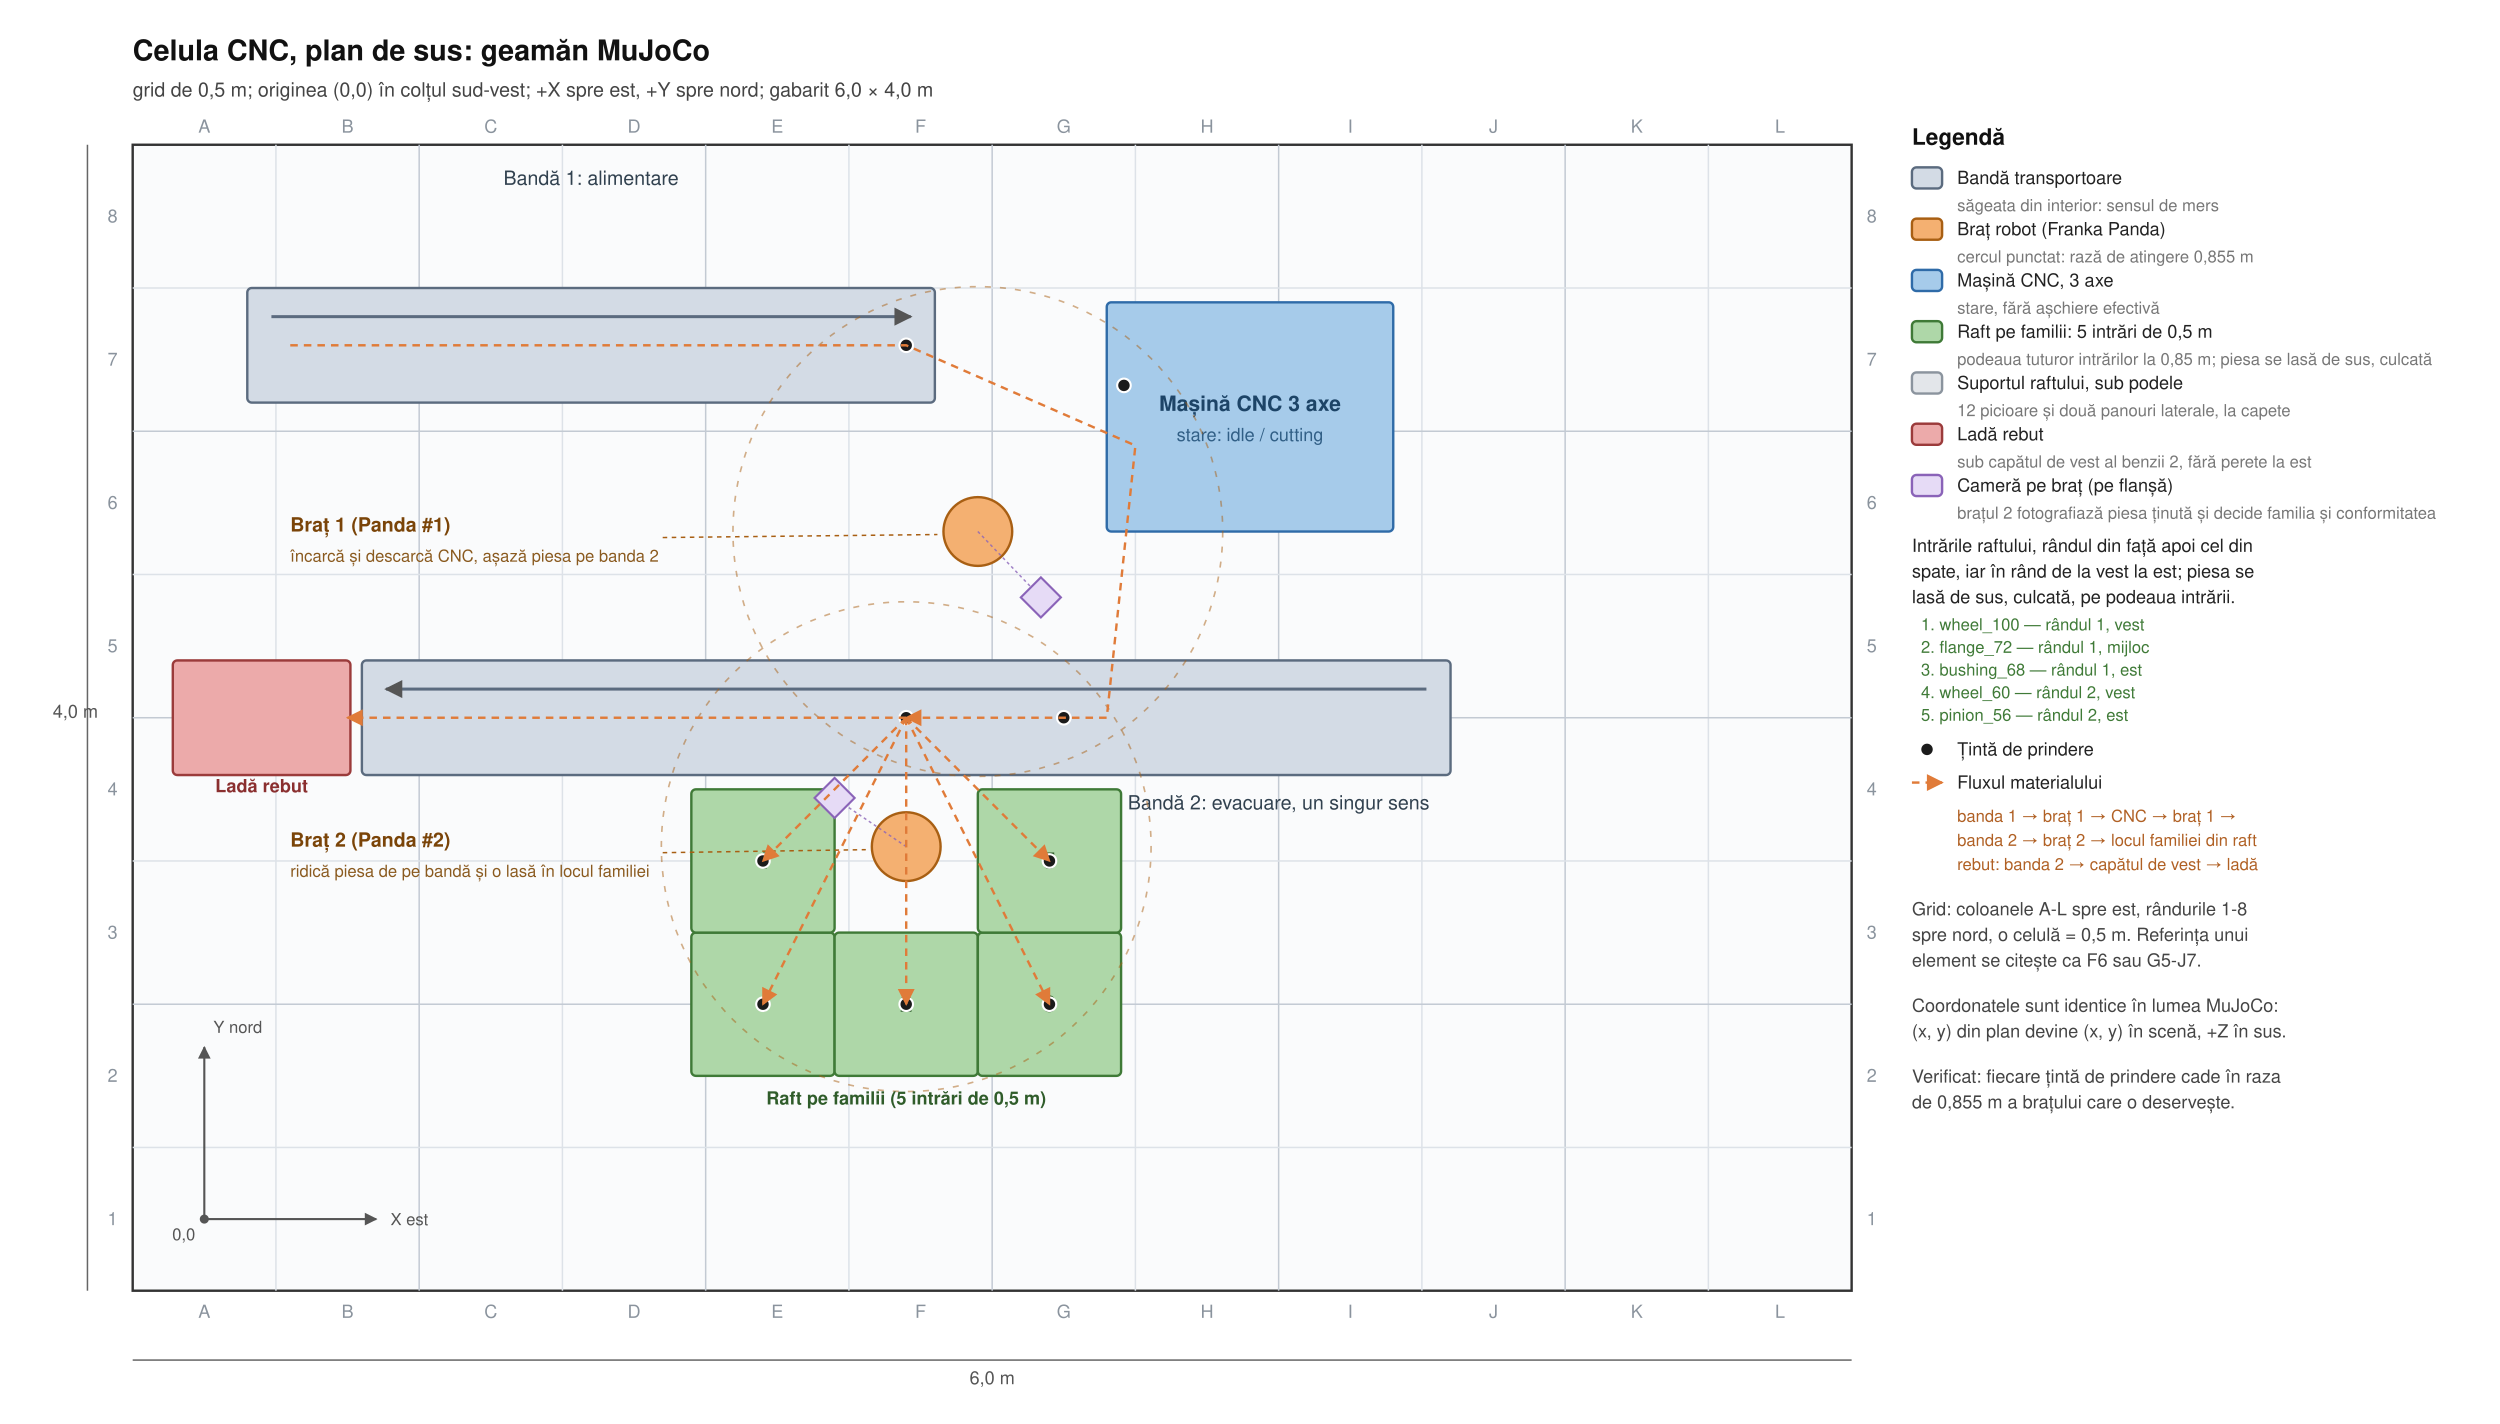
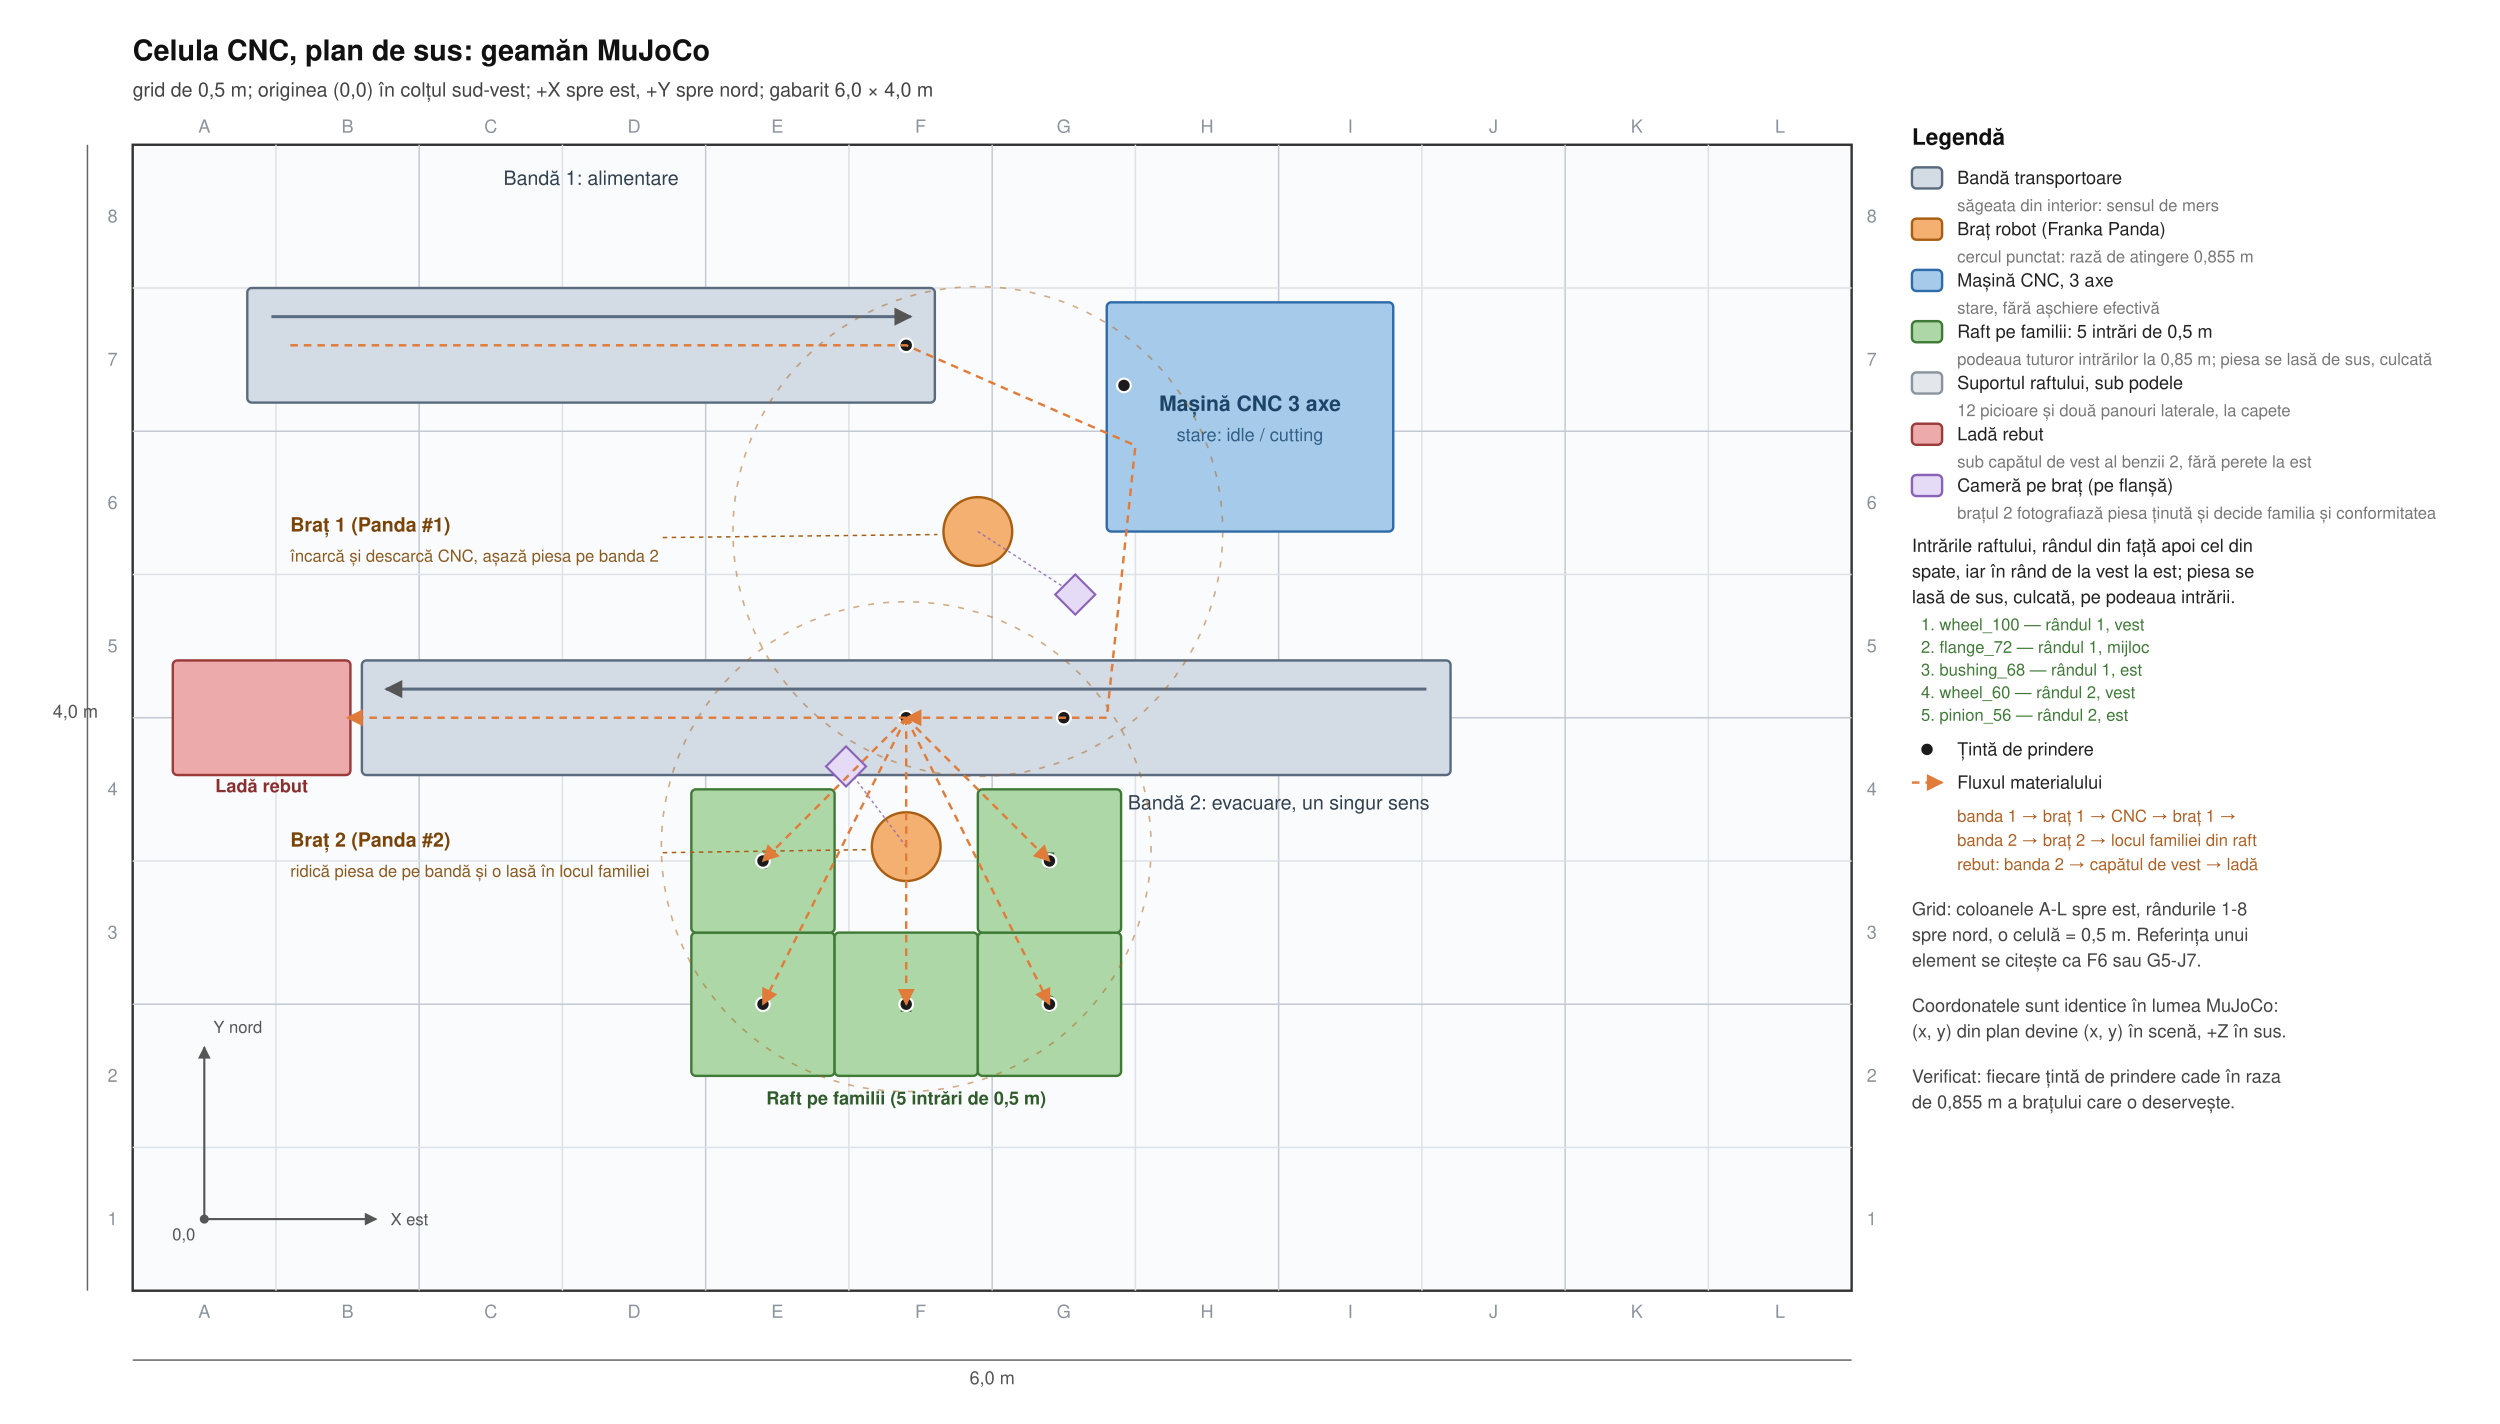
<svg xmlns="http://www.w3.org/2000/svg" width="1658" height="944" viewBox="0 0 1658 944" font-family="Helvetica, Arial, sans-serif">
  <defs>
    <marker id="arrow" viewBox="0 0 10 10" refX="9" refY="5" markerWidth="7" markerHeight="7" orient="auto-start-reverse">
      <path d="M 0 0 L 10 5 L 0 10 z" fill="#e07b39" />
    </marker>
    <marker id="arrow-gray" viewBox="0 0 10 10" refX="9" refY="5" markerWidth="6" markerHeight="6" orient="auto-start-reverse">
      <path d="M 0 0 L 10 5 L 0 10 z" fill="#555" />
    </marker>
  </defs>
  <rect x="0.0" y="0.0" width="1658.0" height="944.0" rx="0" fill="#ffffff" stroke="#ffffff" stroke-width="1.6" />
  <text x="88.0" y="40.0" font-size="19" text-anchor="start" fill="#111" font-weight="bold" opacity="1.00">Celula CNC, plan de sus: geamăn MuJoCo</text>
  <text x="88.0" y="64.0" font-size="13" text-anchor="start" fill="#444" font-weight="normal" opacity="1.00">grid de 0,5 m; originea (0,0) în colțul sud-vest; +X spre est, +Y spre nord; gabarit 6,0 × 4,0 m</text>
  <rect x="88.0" y="96.0" width="1140.0" height="760.0" rx="0" fill="#fafbfc" stroke="#333" stroke-width="1.6" />
  <line x1="183.0" y1="856.0" x2="183.0" y2="96.0" stroke="#dde2e8" stroke-width="1.0" />
  <line x1="278.0" y1="856.0" x2="278.0" y2="96.0" stroke="#c3cad3" stroke-width="1.0" />
  <line x1="373.0" y1="856.0" x2="373.0" y2="96.0" stroke="#dde2e8" stroke-width="1.0" />
  <line x1="468.0" y1="856.0" x2="468.0" y2="96.0" stroke="#c3cad3" stroke-width="1.0" />
  <line x1="563.0" y1="856.0" x2="563.0" y2="96.0" stroke="#dde2e8" stroke-width="1.0" />
  <line x1="658.0" y1="856.0" x2="658.0" y2="96.0" stroke="#c3cad3" stroke-width="1.0" />
  <line x1="753.0" y1="856.0" x2="753.0" y2="96.0" stroke="#dde2e8" stroke-width="1.0" />
  <line x1="848.0" y1="856.0" x2="848.0" y2="96.0" stroke="#c3cad3" stroke-width="1.0" />
  <line x1="943.0" y1="856.0" x2="943.0" y2="96.0" stroke="#dde2e8" stroke-width="1.0" />
  <line x1="1038.0" y1="856.0" x2="1038.0" y2="96.0" stroke="#c3cad3" stroke-width="1.0" />
  <line x1="1133.0" y1="856.0" x2="1133.0" y2="96.0" stroke="#dde2e8" stroke-width="1.0" />
  <line x1="88.0" y1="761.0" x2="1228.0" y2="761.0" stroke="#dde2e8" stroke-width="1.0" />
  <line x1="88.0" y1="666.0" x2="1228.0" y2="666.0" stroke="#c3cad3" stroke-width="1.0" />
  <line x1="88.0" y1="571.0" x2="1228.0" y2="571.0" stroke="#dde2e8" stroke-width="1.0" />
  <line x1="88.0" y1="476.0" x2="1228.0" y2="476.0" stroke="#c3cad3" stroke-width="1.0" />
  <line x1="88.0" y1="381.0" x2="1228.0" y2="381.0" stroke="#dde2e8" stroke-width="1.0" />
  <line x1="88.0" y1="286.0" x2="1228.0" y2="286.0" stroke="#c3cad3" stroke-width="1.0" />
  <line x1="88.0" y1="191.0" x2="1228.0" y2="191.0" stroke="#dde2e8" stroke-width="1.0" />
  <text x="135.5" y="88.0" font-size="12" text-anchor="middle" fill="#8a939d" font-weight="normal" opacity="1.00">A</text>
  <text x="135.5" y="874.0" font-size="12" text-anchor="middle" fill="#8a939d" font-weight="normal" opacity="1.00">A</text>
  <text x="230.5" y="88.0" font-size="12" text-anchor="middle" fill="#8a939d" font-weight="normal" opacity="1.00">B</text>
  <text x="230.5" y="874.0" font-size="12" text-anchor="middle" fill="#8a939d" font-weight="normal" opacity="1.00">B</text>
  <text x="325.5" y="88.0" font-size="12" text-anchor="middle" fill="#8a939d" font-weight="normal" opacity="1.00">C</text>
  <text x="325.5" y="874.0" font-size="12" text-anchor="middle" fill="#8a939d" font-weight="normal" opacity="1.00">C</text>
  <text x="420.5" y="88.0" font-size="12" text-anchor="middle" fill="#8a939d" font-weight="normal" opacity="1.00">D</text>
  <text x="420.5" y="874.0" font-size="12" text-anchor="middle" fill="#8a939d" font-weight="normal" opacity="1.00">D</text>
  <text x="515.5" y="88.0" font-size="12" text-anchor="middle" fill="#8a939d" font-weight="normal" opacity="1.00">E</text>
  <text x="515.5" y="874.0" font-size="12" text-anchor="middle" fill="#8a939d" font-weight="normal" opacity="1.00">E</text>
  <text x="610.5" y="88.0" font-size="12" text-anchor="middle" fill="#8a939d" font-weight="normal" opacity="1.00">F</text>
  <text x="610.5" y="874.0" font-size="12" text-anchor="middle" fill="#8a939d" font-weight="normal" opacity="1.00">F</text>
  <text x="705.5" y="88.0" font-size="12" text-anchor="middle" fill="#8a939d" font-weight="normal" opacity="1.00">G</text>
  <text x="705.5" y="874.0" font-size="12" text-anchor="middle" fill="#8a939d" font-weight="normal" opacity="1.00">G</text>
  <text x="800.5" y="88.0" font-size="12" text-anchor="middle" fill="#8a939d" font-weight="normal" opacity="1.00">H</text>
  <text x="800.5" y="874.0" font-size="12" text-anchor="middle" fill="#8a939d" font-weight="normal" opacity="1.00">H</text>
  <text x="895.5" y="88.0" font-size="12" text-anchor="middle" fill="#8a939d" font-weight="normal" opacity="1.00">I</text>
  <text x="895.5" y="874.0" font-size="12" text-anchor="middle" fill="#8a939d" font-weight="normal" opacity="1.00">I</text>
  <text x="990.5" y="88.0" font-size="12" text-anchor="middle" fill="#8a939d" font-weight="normal" opacity="1.00">J</text>
  <text x="990.5" y="874.0" font-size="12" text-anchor="middle" fill="#8a939d" font-weight="normal" opacity="1.00">J</text>
  <text x="1085.5" y="88.0" font-size="12" text-anchor="middle" fill="#8a939d" font-weight="normal" opacity="1.00">K</text>
  <text x="1085.5" y="874.0" font-size="12" text-anchor="middle" fill="#8a939d" font-weight="normal" opacity="1.00">K</text>
  <text x="1180.5" y="88.0" font-size="12" text-anchor="middle" fill="#8a939d" font-weight="normal" opacity="1.00">L</text>
  <text x="1180.5" y="874.0" font-size="12" text-anchor="middle" fill="#8a939d" font-weight="normal" opacity="1.00">L</text>
  <text x="78.0" y="812.5" font-size="12" text-anchor="end" fill="#8a939d" font-weight="normal" opacity="1.00">1</text>
  <text x="1238.0" y="812.5" font-size="12" text-anchor="start" fill="#8a939d" font-weight="normal" opacity="1.00">1</text>
  <text x="78.0" y="717.5" font-size="12" text-anchor="end" fill="#8a939d" font-weight="normal" opacity="1.00">2</text>
  <text x="1238.0" y="717.5" font-size="12" text-anchor="start" fill="#8a939d" font-weight="normal" opacity="1.00">2</text>
  <text x="78.0" y="622.5" font-size="12" text-anchor="end" fill="#8a939d" font-weight="normal" opacity="1.00">3</text>
  <text x="1238.0" y="622.5" font-size="12" text-anchor="start" fill="#8a939d" font-weight="normal" opacity="1.00">3</text>
  <text x="78.0" y="527.5" font-size="12" text-anchor="end" fill="#8a939d" font-weight="normal" opacity="1.00">4</text>
  <text x="1238.0" y="527.5" font-size="12" text-anchor="start" fill="#8a939d" font-weight="normal" opacity="1.00">4</text>
  <text x="78.0" y="432.5" font-size="12" text-anchor="end" fill="#8a939d" font-weight="normal" opacity="1.00">5</text>
  <text x="1238.0" y="432.5" font-size="12" text-anchor="start" fill="#8a939d" font-weight="normal" opacity="1.00">5</text>
  <text x="78.0" y="337.5" font-size="12" text-anchor="end" fill="#8a939d" font-weight="normal" opacity="1.00">6</text>
  <text x="1238.0" y="337.5" font-size="12" text-anchor="start" fill="#8a939d" font-weight="normal" opacity="1.00">6</text>
  <text x="78.0" y="242.5" font-size="12" text-anchor="end" fill="#8a939d" font-weight="normal" opacity="1.00">7</text>
  <text x="1238.0" y="242.5" font-size="12" text-anchor="start" fill="#8a939d" font-weight="normal" opacity="1.00">7</text>
  <text x="78.0" y="147.5" font-size="12" text-anchor="end" fill="#8a939d" font-weight="normal" opacity="1.00">8</text>
  <text x="1238.0" y="147.5" font-size="12" text-anchor="start" fill="#8a939d" font-weight="normal" opacity="1.00">8</text>
  <rect x="164.0" y="191.0" width="456.0" height="76.0" rx="3" fill="#d3dbe5" stroke="#5b6b7f" stroke-width="1.6" />
  <line x1="180.0" y1="210.0" x2="604.0" y2="210.0" stroke="#5b6b7f" stroke-width="2.0" marker-end="url(#arrow-gray)" />
  <text x="392.0" y="122.6" font-size="13" text-anchor="middle" fill="#31414f" font-weight="normal" opacity="1.00">Bandă 1: alimentare</text>
  <rect x="240.0" y="438.0" width="722.0" height="76.0" rx="3" fill="#d3dbe5" stroke="#5b6b7f" stroke-width="1.6" />
  <line x1="946.0" y1="457.0" x2="256.0" y2="457.0" stroke="#5b6b7f" stroke-width="2.0" marker-end="url(#arrow-gray)" />
  <text x="848.0" y="536.8" font-size="13" text-anchor="middle" fill="#31414f" font-weight="normal" opacity="1.00">Bandă 2: evacuare, un singur sens</text>
  <rect x="734.0" y="200.5" width="190.0" height="152.0" rx="3" fill="#a6cbea" stroke="#2f6ba8" stroke-width="1.6" />
  <rect x="114.6" y="438.0" width="117.8" height="76.0" rx="3" fill="#ecaaaa" stroke="#9b3b3b" stroke-width="1.6" />
  <text x="829.0" y="272.5" font-size="14" text-anchor="middle" fill="#1d4467" font-weight="bold" opacity="1.00">Mașină CNC 3 axe</text>
  <text x="829.0" y="292.5" font-size="12" text-anchor="middle" fill="#315f86" font-weight="normal" opacity="1.00">stare: idle / cutting</text>
  <rect x="458.5" y="618.5" width="95.0" height="95.0" rx="3" fill="#aed7a8" stroke="#3f7a37" stroke-width="1.6" />
  <text x="506.0" y="671.0" font-size="15" text-anchor="middle" fill="#2f5c2a" font-weight="bold" opacity="1.00">1</text>
  <rect x="553.5" y="618.5" width="95.0" height="95.0" rx="3" fill="#aed7a8" stroke="#3f7a37" stroke-width="1.6" />
  <text x="601.0" y="671.0" font-size="15" text-anchor="middle" fill="#2f5c2a" font-weight="bold" opacity="1.00">2</text>
  <rect x="648.5" y="618.5" width="95.0" height="95.0" rx="3" fill="#aed7a8" stroke="#3f7a37" stroke-width="1.6" />
  <text x="696.0" y="671.0" font-size="15" text-anchor="middle" fill="#2f5c2a" font-weight="bold" opacity="1.00">3</text>
  <rect x="458.5" y="523.5" width="95.0" height="95.0" rx="3" fill="#aed7a8" stroke="#3f7a37" stroke-width="1.6" />
  <text x="506.0" y="576.0" font-size="15" text-anchor="middle" fill="#2f5c2a" font-weight="bold" opacity="1.00">4</text>
  <rect x="648.5" y="523.5" width="95.0" height="95.0" rx="3" fill="#aed7a8" stroke="#3f7a37" stroke-width="1.6" />
  <text x="696.0" y="576.0" font-size="15" text-anchor="middle" fill="#2f5c2a" font-weight="bold" opacity="1.00">5</text>
  <circle cx="648.5" cy="352.5" r="162.4" fill="none" stroke="#a85f13" stroke-width="1.1" stroke-dasharray="4 6" opacity="0.5" />
  <circle cx="648.5" cy="352.5" r="22.8" fill="#f4b071" stroke="#a85f13" stroke-width="1.6" />
  <text x="192.5" y="352.5" font-size="13" text-anchor="start" fill="#7a4408" font-weight="bold" opacity="1.00">Braț 1 (Panda #1)</text>
  <text x="192.5" y="372.5" font-size="11" text-anchor="start" fill="#8a5a1f" font-weight="normal" opacity="1.00">încarcă și descarcă CNC, așază piesa pe banda 2</text>
  <line x1="439.5" y1="356.5" x2="621.7" y2="354.5" stroke="#a85f13" stroke-width="1.0" stroke-dasharray="3 3" />
-   <line x1="648.5" y1="352.5" x2="690.3" y2="396.2" stroke="#8a63b8" stroke-width="1.0" stroke-dasharray="2 2" opacity="0.80" />
-   <path d="M 690.3 382.9 L 703.6 396.2 L 690.3 409.5 L 677.0 396.2 Z" fill="#e6dbf6" stroke="#8a63b8" stroke-width="1.4" />
+   <line x1="648.5" y1="352.5" x2="713.1" y2="394.3" stroke="#8a63b8" stroke-width="1.0" stroke-dasharray="2 2" opacity="0.80" />
+   <path d="M 713.1 381.0 L 726.4 394.3 L 713.1 407.6 L 699.8 394.3 Z" fill="#e6dbf6" stroke="#8a63b8" stroke-width="1.4" />
  <circle cx="601.0" cy="561.5" r="162.4" fill="none" stroke="#a85f13" stroke-width="1.1" stroke-dasharray="4 6" opacity="0.5" />
  <circle cx="601.0" cy="561.5" r="22.8" fill="#f4b071" stroke="#a85f13" stroke-width="1.6" />
  <text x="192.5" y="561.5" font-size="13" text-anchor="start" fill="#7a4408" font-weight="bold" opacity="1.00">Braț 2 (Panda #2)</text>
  <text x="192.5" y="581.5" font-size="11" text-anchor="start" fill="#8a5a1f" font-weight="normal" opacity="1.00">ridică piesa de pe bandă și o lasă în locul familiei</text>
  <line x1="439.5" y1="565.5" x2="574.2" y2="563.5" stroke="#a85f13" stroke-width="1.0" stroke-dasharray="3 3" />
-   <line x1="601.0" y1="561.5" x2="553.5" y2="529.2" stroke="#8a63b8" stroke-width="1.0" stroke-dasharray="2 2" opacity="0.80" />
-   <path d="M 553.5 515.9 L 566.8 529.2 L 553.5 542.5 L 540.2 529.2 Z" fill="#e6dbf6" stroke="#8a63b8" stroke-width="1.4" />
+   <line x1="601.0" y1="561.5" x2="561.1" y2="508.3" stroke="#8a63b8" stroke-width="1.0" stroke-dasharray="2 2" opacity="0.80" />
+   <path d="M 561.1 495.0 L 574.4 508.3 L 561.1 521.6 L 547.8 508.3 Z" fill="#e6dbf6" stroke="#8a63b8" stroke-width="1.4" />
  <line x1="135.5" y1="808.5" x2="249.5" y2="808.5" stroke="#555" stroke-width="1.4" marker-end="url(#arrow-gray)" />
  <text x="259.0" y="812.5" font-size="11" text-anchor="start" fill="#555" font-weight="normal" opacity="1.00">X est</text>
  <line x1="135.5" y1="808.5" x2="135.5" y2="694.5" stroke="#555" stroke-width="1.4" marker-end="url(#arrow-gray)" />
  <text x="141.5" y="685.0" font-size="11" text-anchor="start" fill="#555" font-weight="normal" opacity="1.00">Y nord</text>
  <circle cx="135.5" cy="808.5" r="3" fill="#555" />
  <text x="129.5" y="822.5" font-size="11" text-anchor="end" fill="#555" font-weight="normal" opacity="1.00">0,0</text>
  <circle cx="601.0" cy="229.0" r="4.5" fill="#1b1b1b" stroke="#ffffff" stroke-width="1.4" />
  <circle cx="745.4" cy="255.6" r="4.5" fill="#1b1b1b" stroke="#ffffff" stroke-width="1.4" />
  <circle cx="705.5" cy="476.0" r="4.5" fill="#1b1b1b" stroke="#ffffff" stroke-width="1.4" />
  <circle cx="601.0" cy="476.0" r="4.5" fill="#1b1b1b" stroke="#ffffff" stroke-width="1.4" />
  <circle cx="506.0" cy="666.0" r="4.5" fill="#1b1b1b" stroke="#ffffff" stroke-width="1.4" />
  <circle cx="601.0" cy="666.0" r="4.5" fill="#1b1b1b" stroke="#ffffff" stroke-width="1.4" />
  <circle cx="696.0" cy="666.0" r="4.5" fill="#1b1b1b" stroke="#ffffff" stroke-width="1.4" />
  <circle cx="506.0" cy="571.0" r="4.5" fill="#1b1b1b" stroke="#ffffff" stroke-width="1.4" />
  <circle cx="696.0" cy="571.0" r="4.5" fill="#1b1b1b" stroke="#ffffff" stroke-width="1.4" />
  <text x="601.0" y="732.5" font-size="12" text-anchor="middle" fill="#2f5c2a" font-weight="bold" opacity="1.00">Raft pe familii (5 intrări de 0,5 m)</text>
  <text x="173.5" y="525.4" font-size="12" text-anchor="middle" fill="#8a2f2f" font-weight="bold" opacity="1.00">Ladă rebut</text>
  <polyline points="192.5,229.0 601.0,229.0 753.0,295.5 734.0,476.0 601.0,476.0" fill="none" stroke="#e07b39" stroke-width="1.6" stroke-dasharray="5 4" marker-end="url(#arrow)" />
  <polyline points="601.0,476.0 506.0,666.0" fill="none" stroke="#e07b39" stroke-width="1.6" stroke-dasharray="5 4" marker-end="url(#arrow)" />
  <polyline points="601.0,476.0 601.0,666.0" fill="none" stroke="#e07b39" stroke-width="1.6" stroke-dasharray="5 4" marker-end="url(#arrow)" />
  <polyline points="601.0,476.0 696.0,666.0" fill="none" stroke="#e07b39" stroke-width="1.6" stroke-dasharray="5 4" marker-end="url(#arrow)" />
  <polyline points="601.0,476.0 506.0,571.0" fill="none" stroke="#e07b39" stroke-width="1.6" stroke-dasharray="5 4" marker-end="url(#arrow)" />
  <polyline points="601.0,476.0 696.0,571.0" fill="none" stroke="#e07b39" stroke-width="1.6" stroke-dasharray="5 4" marker-end="url(#arrow)" />
  <polyline points="601.0,476.0 230.5,476.0" fill="none" stroke="#e07b39" stroke-width="1.6" stroke-dasharray="5 4" marker-end="url(#arrow)" />
  <line x1="88.0" y1="902.0" x2="1228.0" y2="902.0" stroke="#666" stroke-width="1.0" />
  <text x="658.0" y="918.0" font-size="12" text-anchor="middle" fill="#555" font-weight="normal" opacity="1.00">6,0 m</text>
  <line x1="58.0" y1="856.0" x2="58.0" y2="96.0" stroke="#666" stroke-width="1.0" />
  <text x="50.0" y="476.0" font-size="12" text-anchor="middle" fill="#555" font-weight="normal" opacity="1.00">4,0 m</text>
  <text x="1268.0" y="96.0" font-size="15" text-anchor="start" fill="#111" font-weight="bold" opacity="1.00">Legendă</text>
  <rect x="1268.0" y="111.0" width="20.0" height="14.0" rx="3" fill="#d3dbe5" stroke="#5b6b7f" stroke-width="1.6" />
  <text x="1298.0" y="122.0" font-size="12" text-anchor="start" fill="#222" font-weight="normal" opacity="1.00">Bandă transportoare</text>
  <text x="1298.0" y="140.0" font-size="11" text-anchor="start" fill="#777" font-weight="normal" opacity="1.00">săgeata din interior: sensul de mers</text>
  <rect x="1268.0" y="145.0" width="20.0" height="14.0" rx="3" fill="#f4b071" stroke="#a85f13" stroke-width="1.6" />
  <text x="1298.0" y="156.0" font-size="12" text-anchor="start" fill="#222" font-weight="normal" opacity="1.00">Braț robot (Franka Panda)</text>
  <text x="1298.0" y="174.0" font-size="11" text-anchor="start" fill="#777" font-weight="normal" opacity="1.00">cercul punctat: rază de atingere 0,855 m</text>
  <rect x="1268.0" y="179.0" width="20.0" height="14.0" rx="3" fill="#a6cbea" stroke="#2f6ba8" stroke-width="1.6" />
  <text x="1298.0" y="190.0" font-size="12" text-anchor="start" fill="#222" font-weight="normal" opacity="1.00">Mașină CNC, 3 axe</text>
  <text x="1298.0" y="208.0" font-size="11" text-anchor="start" fill="#777" font-weight="normal" opacity="1.00">stare, fără așchiere efectivă</text>
  <rect x="1268.0" y="213.0" width="20.0" height="14.0" rx="3" fill="#aed7a8" stroke="#3f7a37" stroke-width="1.6" />
  <text x="1298.0" y="224.0" font-size="12" text-anchor="start" fill="#222" font-weight="normal" opacity="1.00">Raft pe familii: 5 intrări de 0,5 m</text>
  <text x="1298.0" y="242.0" font-size="11" text-anchor="start" fill="#777" font-weight="normal" opacity="1.00">podeaua tuturor intrărilor la 0,85 m; piesa se lasă de sus, culcată</text>
  <rect x="1268.0" y="247.0" width="20.0" height="14.0" rx="3" fill="#e3e6ea" stroke="#8b949e" stroke-width="1.6" />
  <text x="1298.0" y="258.0" font-size="12" text-anchor="start" fill="#222" font-weight="normal" opacity="1.00">Suportul raftului, sub podele</text>
  <text x="1298.0" y="276.0" font-size="11" text-anchor="start" fill="#777" font-weight="normal" opacity="1.00">12 picioare și două panouri laterale, la capete</text>
  <rect x="1268.0" y="281.0" width="20.0" height="14.0" rx="3" fill="#ecaaaa" stroke="#9b3b3b" stroke-width="1.6" />
  <text x="1298.0" y="292.0" font-size="12" text-anchor="start" fill="#222" font-weight="normal" opacity="1.00">Ladă rebut</text>
  <text x="1298.0" y="310.0" font-size="11" text-anchor="start" fill="#777" font-weight="normal" opacity="1.00">sub capătul de vest al benzii 2, fără perete la est</text>
  <rect x="1268.0" y="315.0" width="20.0" height="14.0" rx="3" fill="#e6dbf6" stroke="#8a63b8" stroke-width="1.6" />
  <text x="1298.0" y="326.0" font-size="12" text-anchor="start" fill="#222" font-weight="normal" opacity="1.00">Cameră pe braț (pe flanșă)</text>
  <text x="1298.0" y="344.0" font-size="11" text-anchor="start" fill="#777" font-weight="normal" opacity="1.00">brațul 2 fotografiază piesa ținută și decide familia și conformitatea</text>
  <text x="1268.0" y="366.0" font-size="12" text-anchor="start" fill="#222" font-weight="normal" opacity="1.00">Intrările raftului, rândul din față apoi cel din</text>
  <text x="1268.0" y="383.0" font-size="12" text-anchor="start" fill="#222" font-weight="normal" opacity="1.00">spate, iar în rând de la vest la est; piesa se</text>
  <text x="1268.0" y="400.0" font-size="12" text-anchor="start" fill="#222" font-weight="normal" opacity="1.00">lasă de sus, culcată, pe podeaua intrării.</text>
  <text x="1274.0" y="418.0" font-size="11" text-anchor="start" fill="#3f7a37" font-weight="normal" opacity="1.00">1. wheel_100 — rândul 1, vest</text>
  <text x="1274.0" y="433.0" font-size="11" text-anchor="start" fill="#3f7a37" font-weight="normal" opacity="1.00">2. flange_72 — rândul 1, mijloc</text>
  <text x="1274.0" y="448.0" font-size="11" text-anchor="start" fill="#3f7a37" font-weight="normal" opacity="1.00">3. bushing_68 — rândul 1, est</text>
  <text x="1274.0" y="463.0" font-size="11" text-anchor="start" fill="#3f7a37" font-weight="normal" opacity="1.00">4. wheel_60 — rândul 2, vest</text>
  <text x="1274.0" y="478.0" font-size="11" text-anchor="start" fill="#3f7a37" font-weight="normal" opacity="1.00">5. pinion_56 — rândul 2, est</text>
  <circle cx="1278.0" cy="497.0" r="4.5" fill="#1b1b1b" stroke="#fff" stroke-width="1.4" />
  <text x="1298.0" y="501.0" font-size="12" text-anchor="start" fill="#222" font-weight="normal" opacity="1.00">Țintă de prindere</text>
  <line x1="1268.0" y1="519.0" x2="1288.0" y2="519.0" stroke="#e07b39" stroke-width="1.6" stroke-dasharray="5 4" marker-end="url(#arrow)" />
  <text x="1298.0" y="523.0" font-size="12" text-anchor="start" fill="#222" font-weight="normal" opacity="1.00">Fluxul materialului</text>
  <text x="1298.0" y="545.0" font-size="11" text-anchor="start" fill="#b06024" font-weight="normal" opacity="1.00">banda 1 → braț 1 → CNC → braț 1 →</text>
  <text x="1298.0" y="561.0" font-size="11" text-anchor="start" fill="#b06024" font-weight="normal" opacity="1.00">banda 2 → braț 2 → locul familiei din raft</text>
  <text x="1298.0" y="577.0" font-size="11" text-anchor="start" fill="#b06024" font-weight="normal" opacity="1.00">rebut: banda 2 → capătul de vest → ladă</text>
  <text x="1268.0" y="607.0" font-size="12" text-anchor="start" fill="#444" font-weight="normal" opacity="1.00">Grid: coloanele A-L spre est, rândurile 1-8</text>
  <text x="1268.0" y="624.0" font-size="12" text-anchor="start" fill="#444" font-weight="normal" opacity="1.00">spre nord, o celulă = 0,5 m. Referința unui</text>
  <text x="1268.0" y="641.0" font-size="12" text-anchor="start" fill="#444" font-weight="normal" opacity="1.00">element se citește ca F6 sau G5-J7.</text>
  <text x="1268.0" y="671.0" font-size="12" text-anchor="start" fill="#444" font-weight="normal" opacity="1.00">Coordonatele sunt identice în lumea MuJoCo:</text>
  <text x="1268.0" y="688.0" font-size="12" text-anchor="start" fill="#444" font-weight="normal" opacity="1.00">(x, y) din plan devine (x, y) în scenă, +Z în sus.</text>
  <text x="1268.0" y="718.0" font-size="12" text-anchor="start" fill="#444" font-weight="normal" opacity="1.00">Verificat: fiecare țintă de prindere cade în raza</text>
  <text x="1268.0" y="735.0" font-size="12" text-anchor="start" fill="#444" font-weight="normal" opacity="1.00">de 0,855 m a brațului care o deservește.</text>
</svg>
